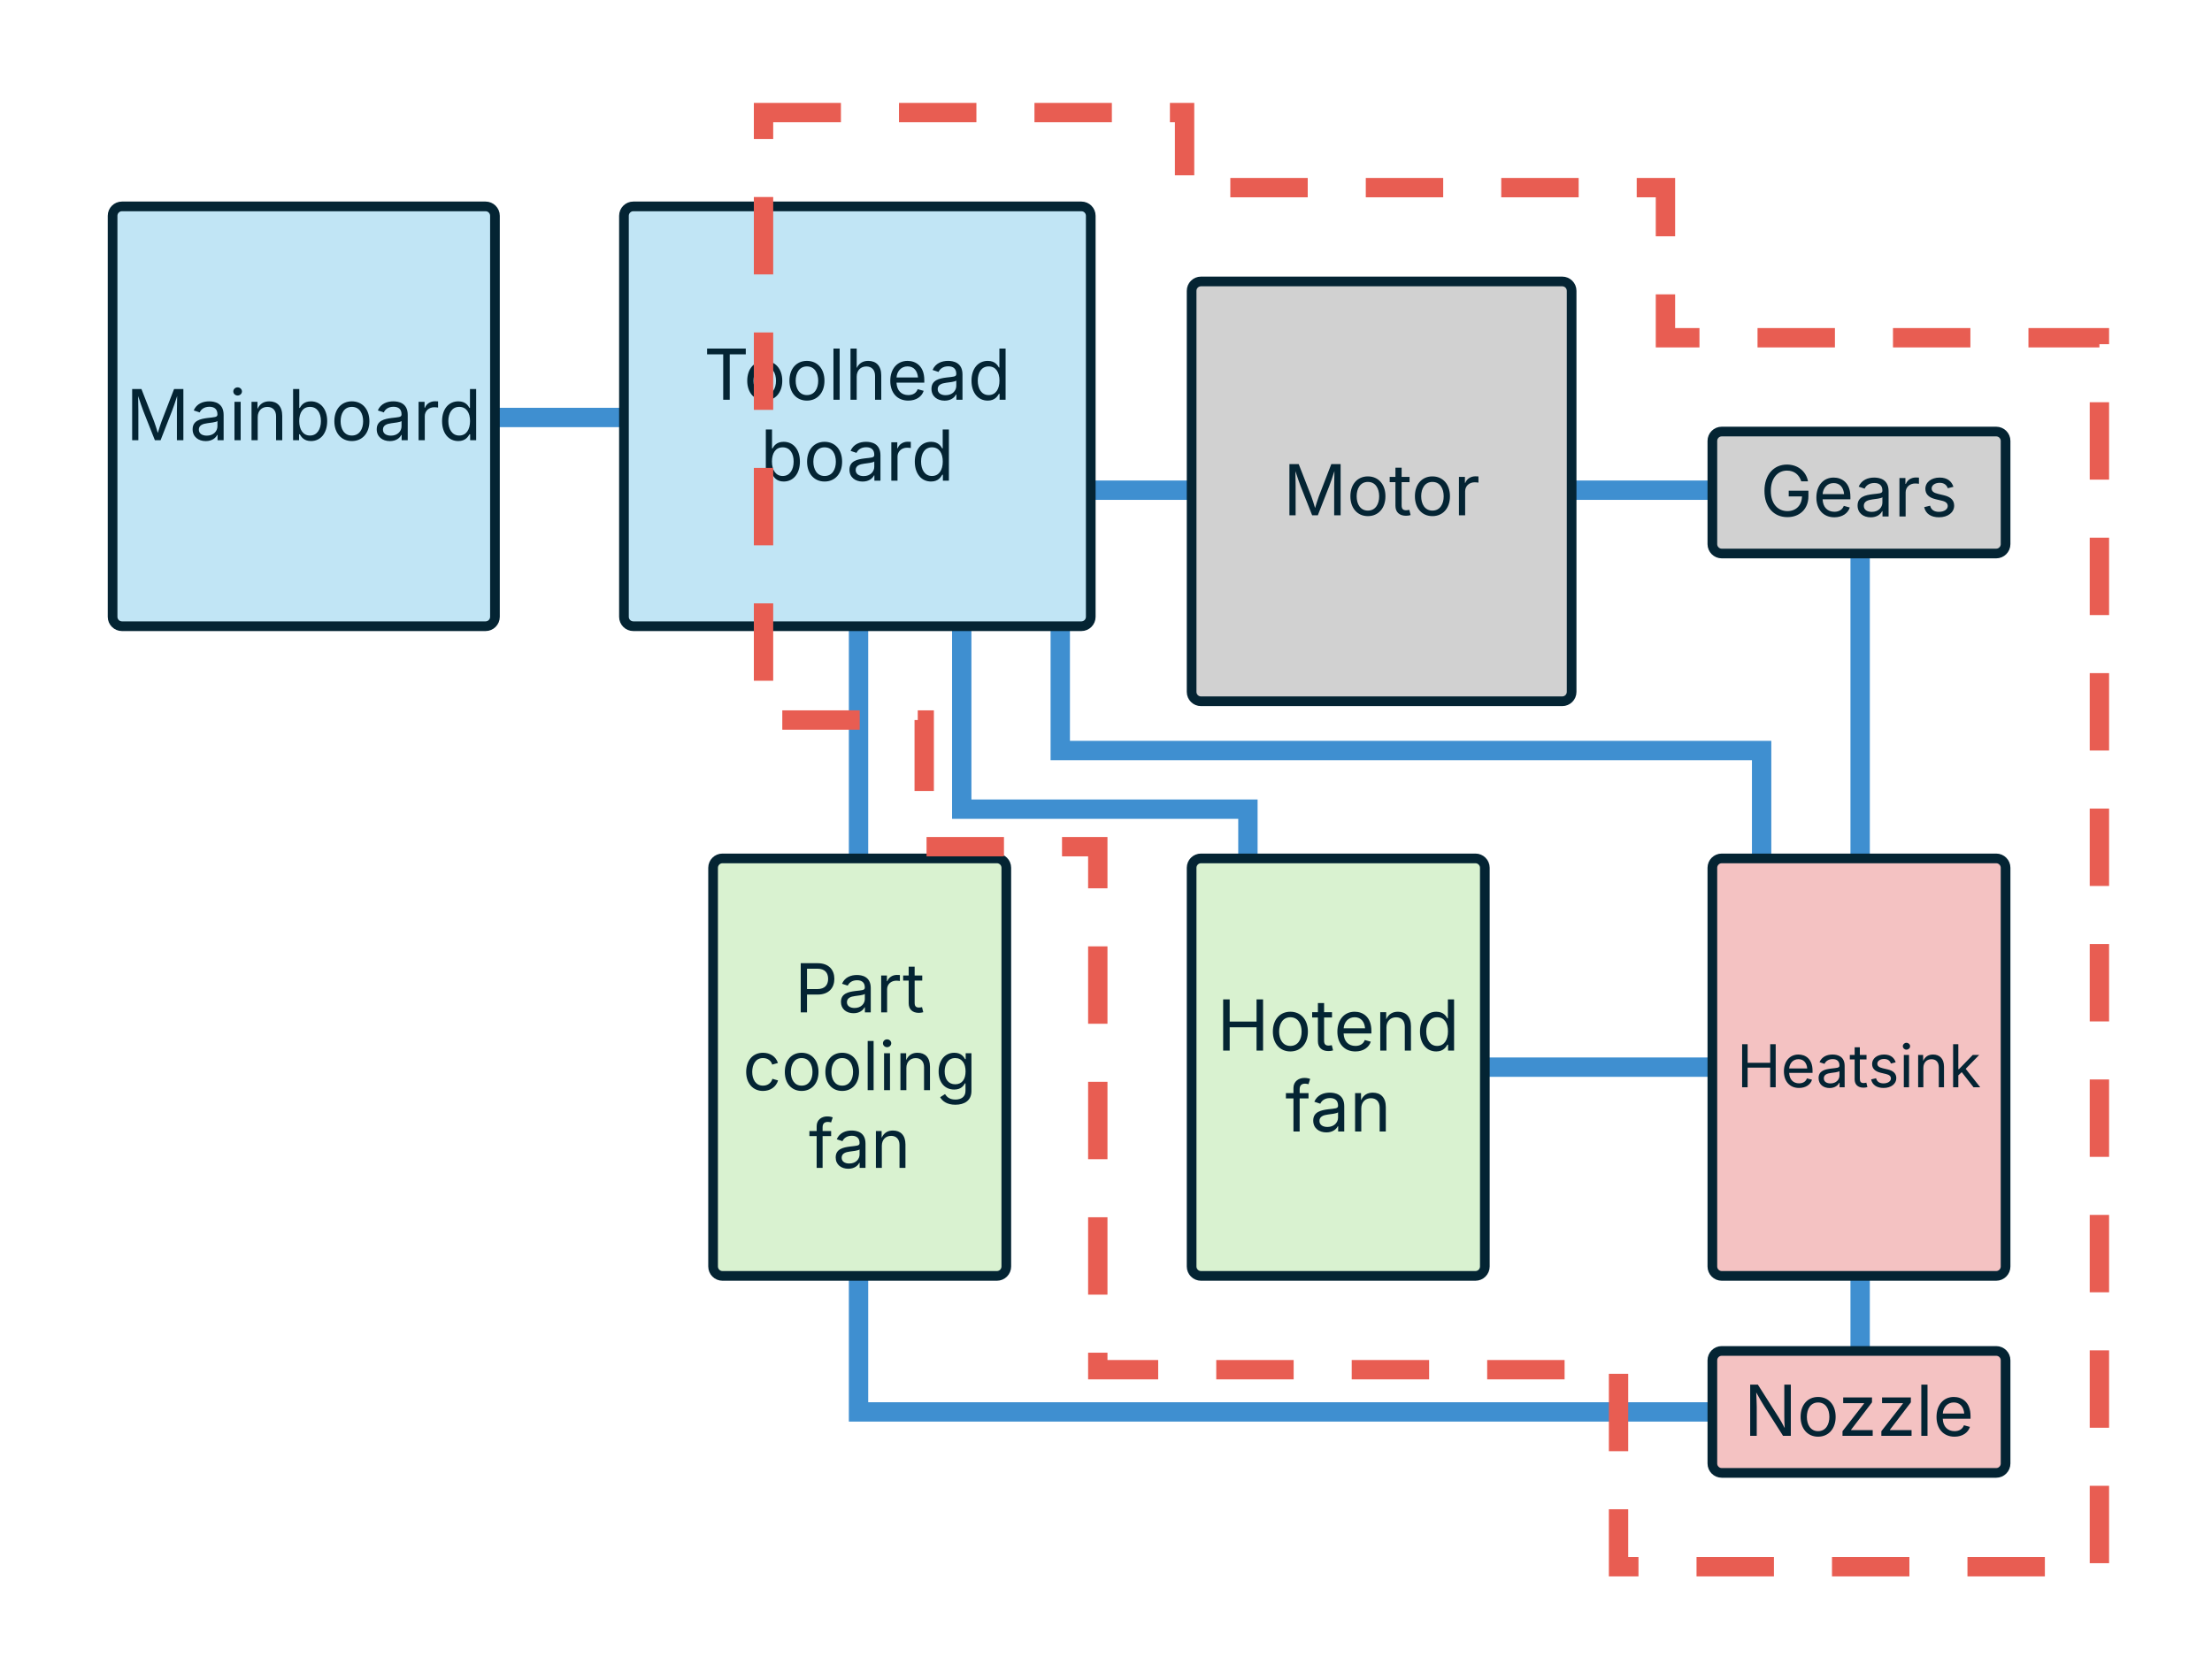
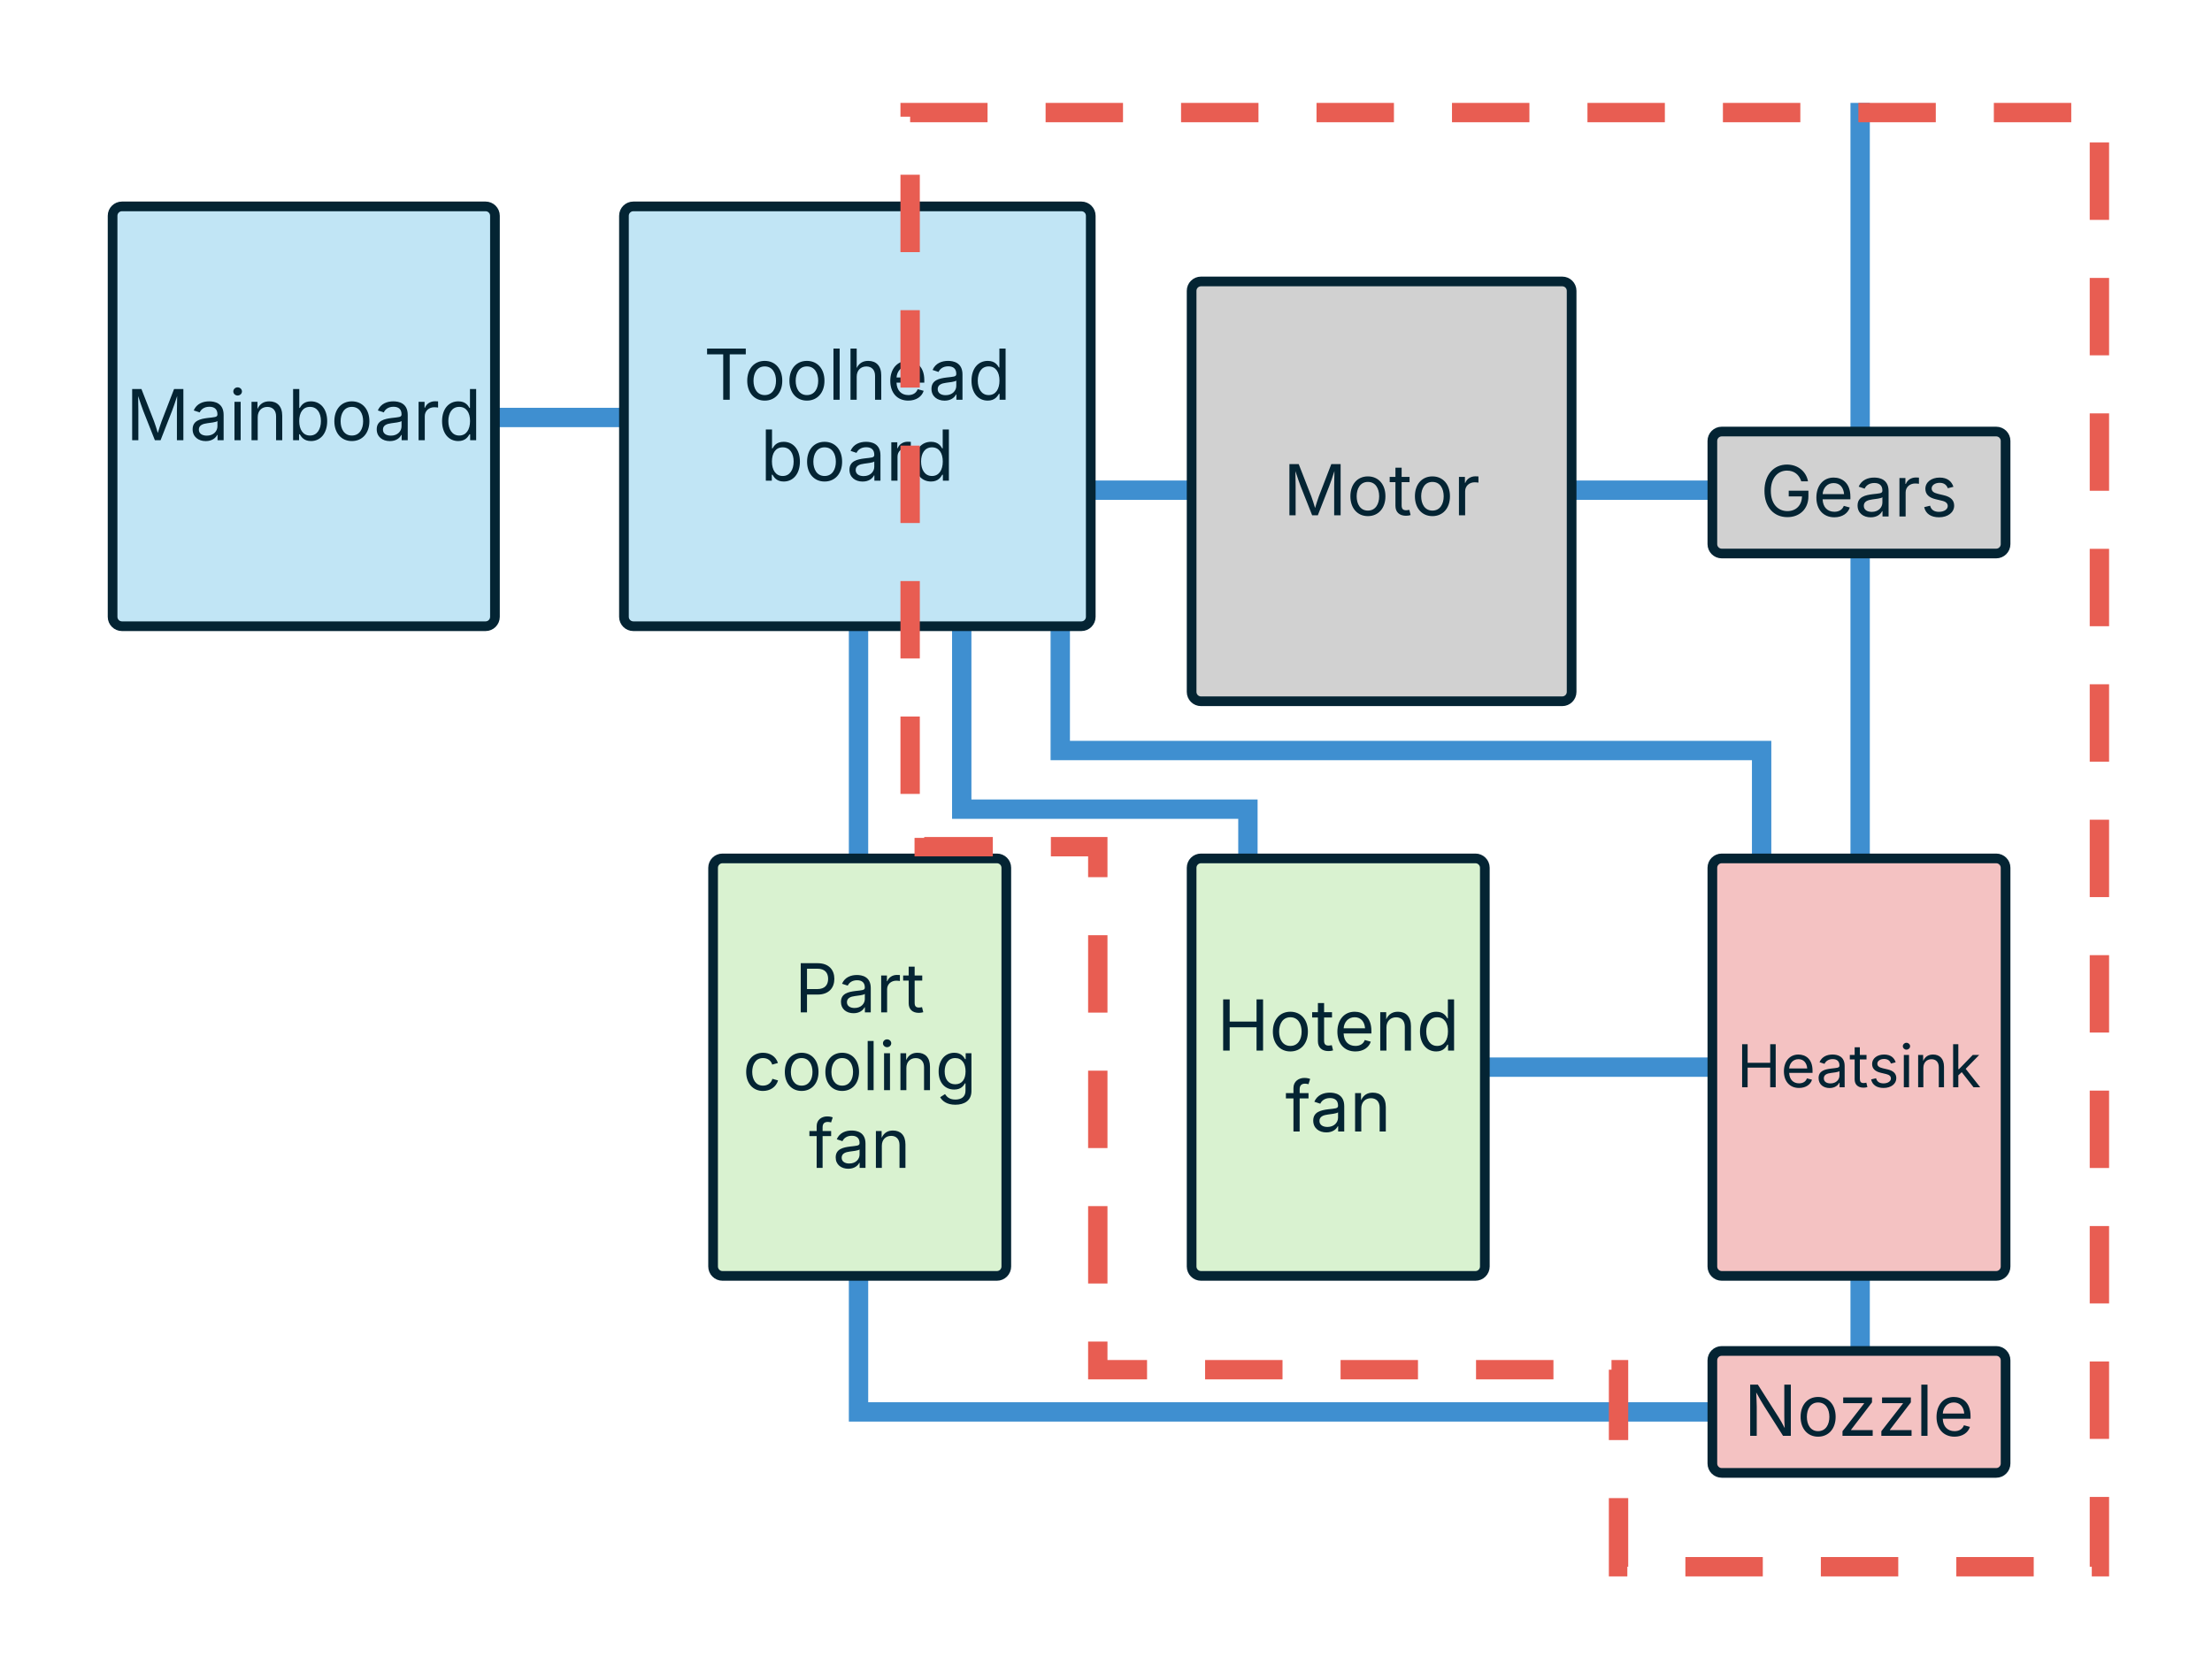
<svg xmlns="http://www.w3.org/2000/svg" version="1.1" class="td-diagram" viewBox="-48 -88 943 716" preserveAspectRatio="xMidYMid meet" role="img">
  <path d="M163 90L218 90" fill="none" stroke="#3F8FD0" stroke-width="8.25" stroke-linecap="square" stroke-linejoin="miter" class="td-edge" data-edge="mainboard~toolhead_board" data-kind="signal" />
  <path d="M417 121L460 121" fill="none" stroke="#3F8FD0" stroke-width="8.25" stroke-linecap="square" stroke-linejoin="miter" class="td-edge" data-edge="toolhead_board~motor" data-kind="power" />
  <path d="M318 179L318 278" fill="none" stroke="#3F8FD0" stroke-width="8.25" stroke-linecap="square" stroke-linejoin="miter" class="td-edge" data-edge="toolhead_board~part_cooling_fan" data-kind="power" />
  <path d="M362 179L362 257L484 257L484 278" fill="none" stroke="#3F8FD0" stroke-width="8.25" stroke-linecap="square" stroke-linejoin="miter" class="td-edge" data-edge="toolhead_board~hotend_fan" data-kind="power" />
  <path d="M404 179L404 232L703 232L703 278" fill="none" stroke="#3F8FD0" stroke-width="8.25" stroke-linecap="square" stroke-linejoin="miter" class="td-edge" data-edge="toolhead_board~heatsink" data-kind="power" />
  <path d="M622 121L682 121" fill="none" stroke="#3F8FD0" stroke-width="8.25" stroke-linecap="square" stroke-linejoin="miter" class="td-edge" data-edge="motor~gears" data-kind="mechanical" />
+   <path d="M745 -40L745 96" fill="none" stroke="#3F8FD0" stroke-width="8.25" stroke-linecap="square" stroke-linejoin="miter" class="td-edge" data-edge="filament_in~gears" data-kind="filament" />
  <path d="M745 148L745 278" fill="none" stroke="#3F8FD0" stroke-width="8.25" stroke-linecap="square" stroke-linejoin="miter" class="td-edge" data-edge="gears~heatsink" data-kind="filament" />
  <path d="M745 456L745 488" fill="none" stroke="#3F8FD0" stroke-width="8.25" stroke-linecap="square" stroke-linejoin="miter" class="td-edge" data-edge="heatsink~nozzle" data-kind="filament" />
  <path d="M585 367L682 367" fill="none" stroke="#3F8FD0" stroke-width="8.25" stroke-linecap="square" stroke-linejoin="miter" class="td-edge" data-edge="hotend_fan~heatsink" data-kind="air" />
  <path d="M318 456L318 514L682 514" fill="none" stroke="#3F8FD0" stroke-width="8.25" stroke-linecap="square" stroke-linejoin="miter" class="td-edge" data-edge="part_cooling_fan~nozzle" data-kind="air" />
  <g class="td-block" data-block="mainboard" data-group="control">
    <rect x="0" y="0" width="163" height="179" rx="4" fill="#C1E5F5" stroke="#042433" stroke-width="4.13" />
    <text x="81.5" y="99.7" text-anchor="middle" font-size="30" font-family="system-ui, -apple-system, Segoe UI, sans-serif" fill="#042433">Mainboard</text>
  </g>
  <g class="td-block is-partial" data-block="toolhead_board" data-group="control">
    <defs>
      <clipPath id="td-clip-toolhead_board">
        <rect x="317.5" y="0" width="99.5" height="179" />
      </clipPath>
    </defs>
    <rect x="218" y="0" width="199" height="179" rx="4" fill="#C1E5F5" stroke="#042433" stroke-width="4.13" />
    <text x="317.5" y="82.45" text-anchor="middle" font-size="30" font-family="system-ui, -apple-system, Segoe UI, sans-serif" fill="#042433">Toolhead</text>
    <text x="317.5" y="116.95" text-anchor="middle" font-size="30" font-family="system-ui, -apple-system, Segoe UI, sans-serif" fill="#042433">board</text>
  </g>
  <g class="td-block is-tool" data-block="motor" data-group="drive">
    <rect x="460" y="32" width="162" height="179" rx="4" fill="#D1D1D1" stroke="#042433" stroke-width="4.13" />
    <text x="541" y="131.7" text-anchor="middle" font-size="30" font-family="system-ui, -apple-system, Segoe UI, sans-serif" fill="#042433">Motor</text>
  </g>
  <g class="td-block is-tool" data-block="gears" data-group="drive">
    <rect x="682" y="96" width="125" height="52" rx="4" fill="#D1D1D1" stroke="#042433" stroke-width="4.13" />
    <text x="744.5" y="132.2" text-anchor="middle" font-size="30" font-family="system-ui, -apple-system, Segoe UI, sans-serif" fill="#042433">Gears</text>
  </g>
  <g class="td-block" data-block="part_cooling_fan" data-group="cooling">
    <rect x="256" y="278" width="125" height="178" rx="4" fill="#D9F2D0" stroke="#042433" stroke-width="4.13" />
    <text x="318.5" y="343.647" text-anchor="middle" font-size="28.83" font-family="system-ui, -apple-system, Segoe UI, sans-serif" fill="#042433">Part</text>
    <text x="318.5" y="376.803" text-anchor="middle" font-size="28.83" font-family="system-ui, -apple-system, Segoe UI, sans-serif" fill="#042433">cooling</text>
    <text x="318.5" y="409.958" text-anchor="middle" font-size="28.83" font-family="system-ui, -apple-system, Segoe UI, sans-serif" fill="#042433">fan</text>
  </g>
  <g class="td-block is-tool" data-block="hotend_fan" data-group="cooling">
    <rect x="460" y="278" width="125" height="178" rx="4" fill="#D9F2D0" stroke="#042433" stroke-width="4.13" />
    <text x="522.5" y="359.95" text-anchor="middle" font-size="30" font-family="system-ui, -apple-system, Segoe UI, sans-serif" fill="#042433">Hotend</text>
    <text x="522.5" y="394.45" text-anchor="middle" font-size="30" font-family="system-ui, -apple-system, Segoe UI, sans-serif" fill="#042433">fan</text>
  </g>
  <g class="td-block is-tool" data-block="heatsink" data-group="hot">
    <rect x="682" y="278" width="125" height="178" rx="4" fill="#F4C2C2" stroke="#042433" stroke-width="4.13" />
    <text x="744.5" y="375.577" text-anchor="middle" font-size="25.23" font-family="system-ui, -apple-system, Segoe UI, sans-serif" fill="#042433">Heatsink</text>
  </g>
  <g class="td-block is-tool" data-block="nozzle" data-group="hot">
    <rect x="682" y="488" width="125" height="52" rx="4" fill="#F4C2C2" stroke="#042433" stroke-width="4.13" />
    <text x="744.5" y="524.2" text-anchor="middle" font-size="30" font-family="system-ui, -apple-system, Segoe UI, sans-serif" fill="#042433">Nozzle</text>
  </g>
-   <path class="td-boundary" d="M277.5 -40L457 -40L457 -8L662 -8L662 56L847 56L847 580L642 580L642 496L420 496L420 273L346 273L346 219L277.5 219Z" fill="none" stroke="#E85D52" stroke-width="8.25" stroke-dasharray="33 24.75" stroke-linejoin="miter" />
+   <path class="td-boundary" d="M340 -40L847 -40L847 580L642 580L642 496L420 496L420 273L346 273L346 251L340 251Z" fill="none" stroke="#E85D52" stroke-width="8.25" stroke-dasharray="33 24.75" stroke-linejoin="miter" />
</svg>
